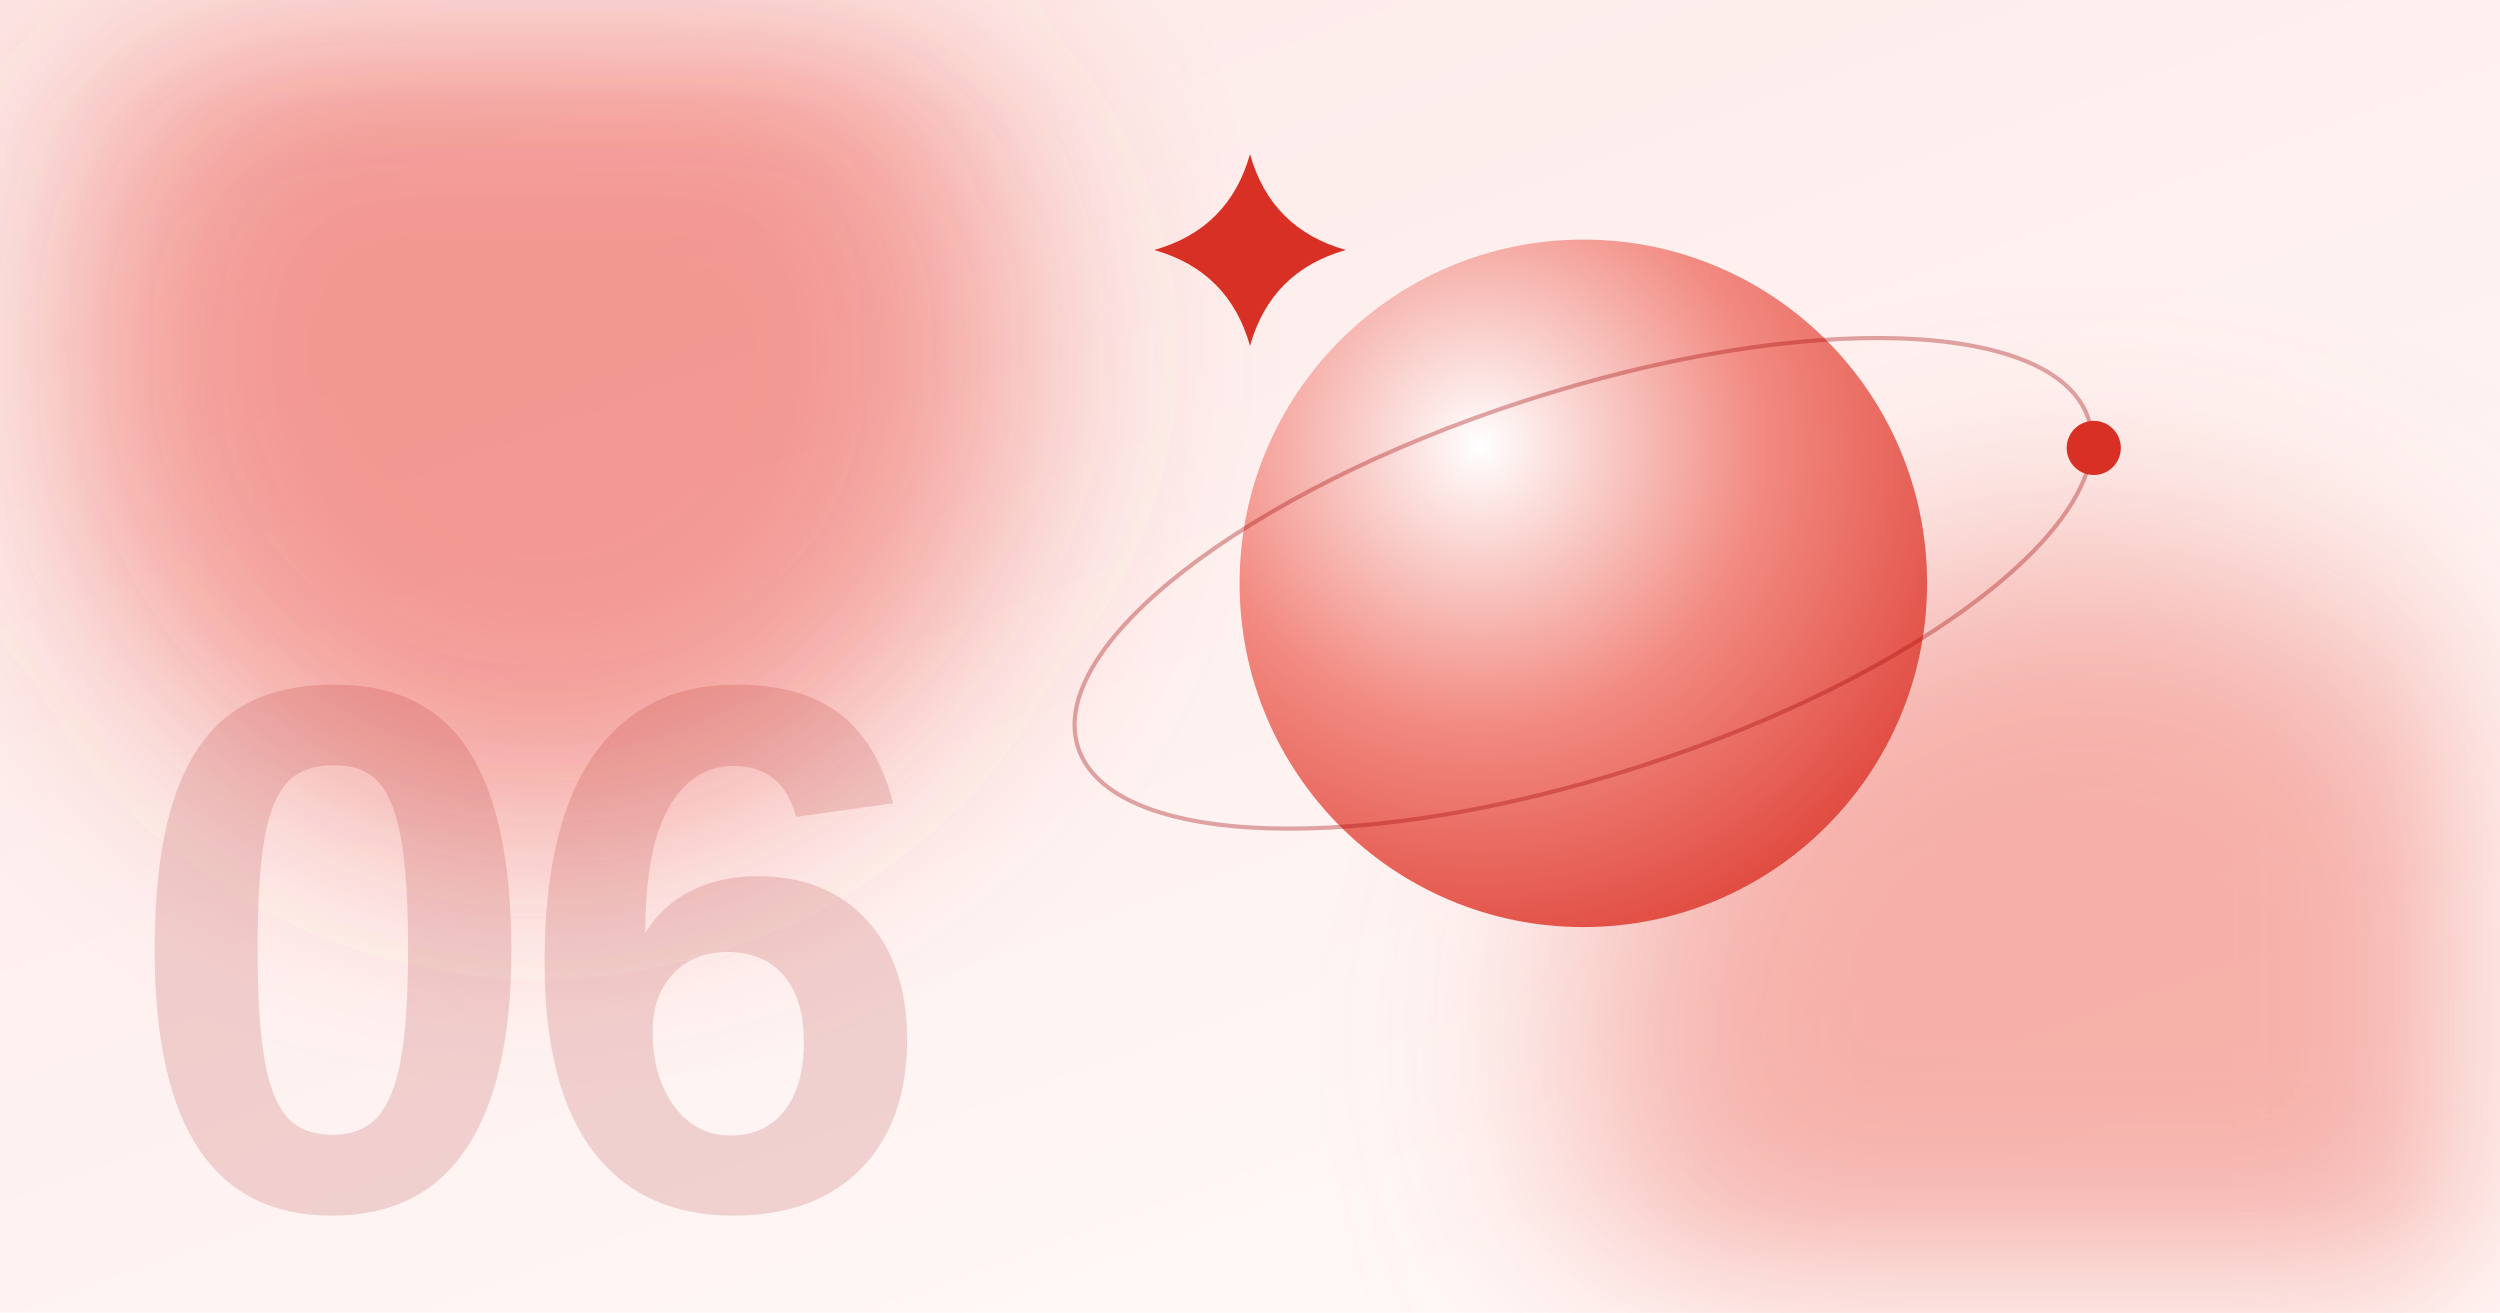
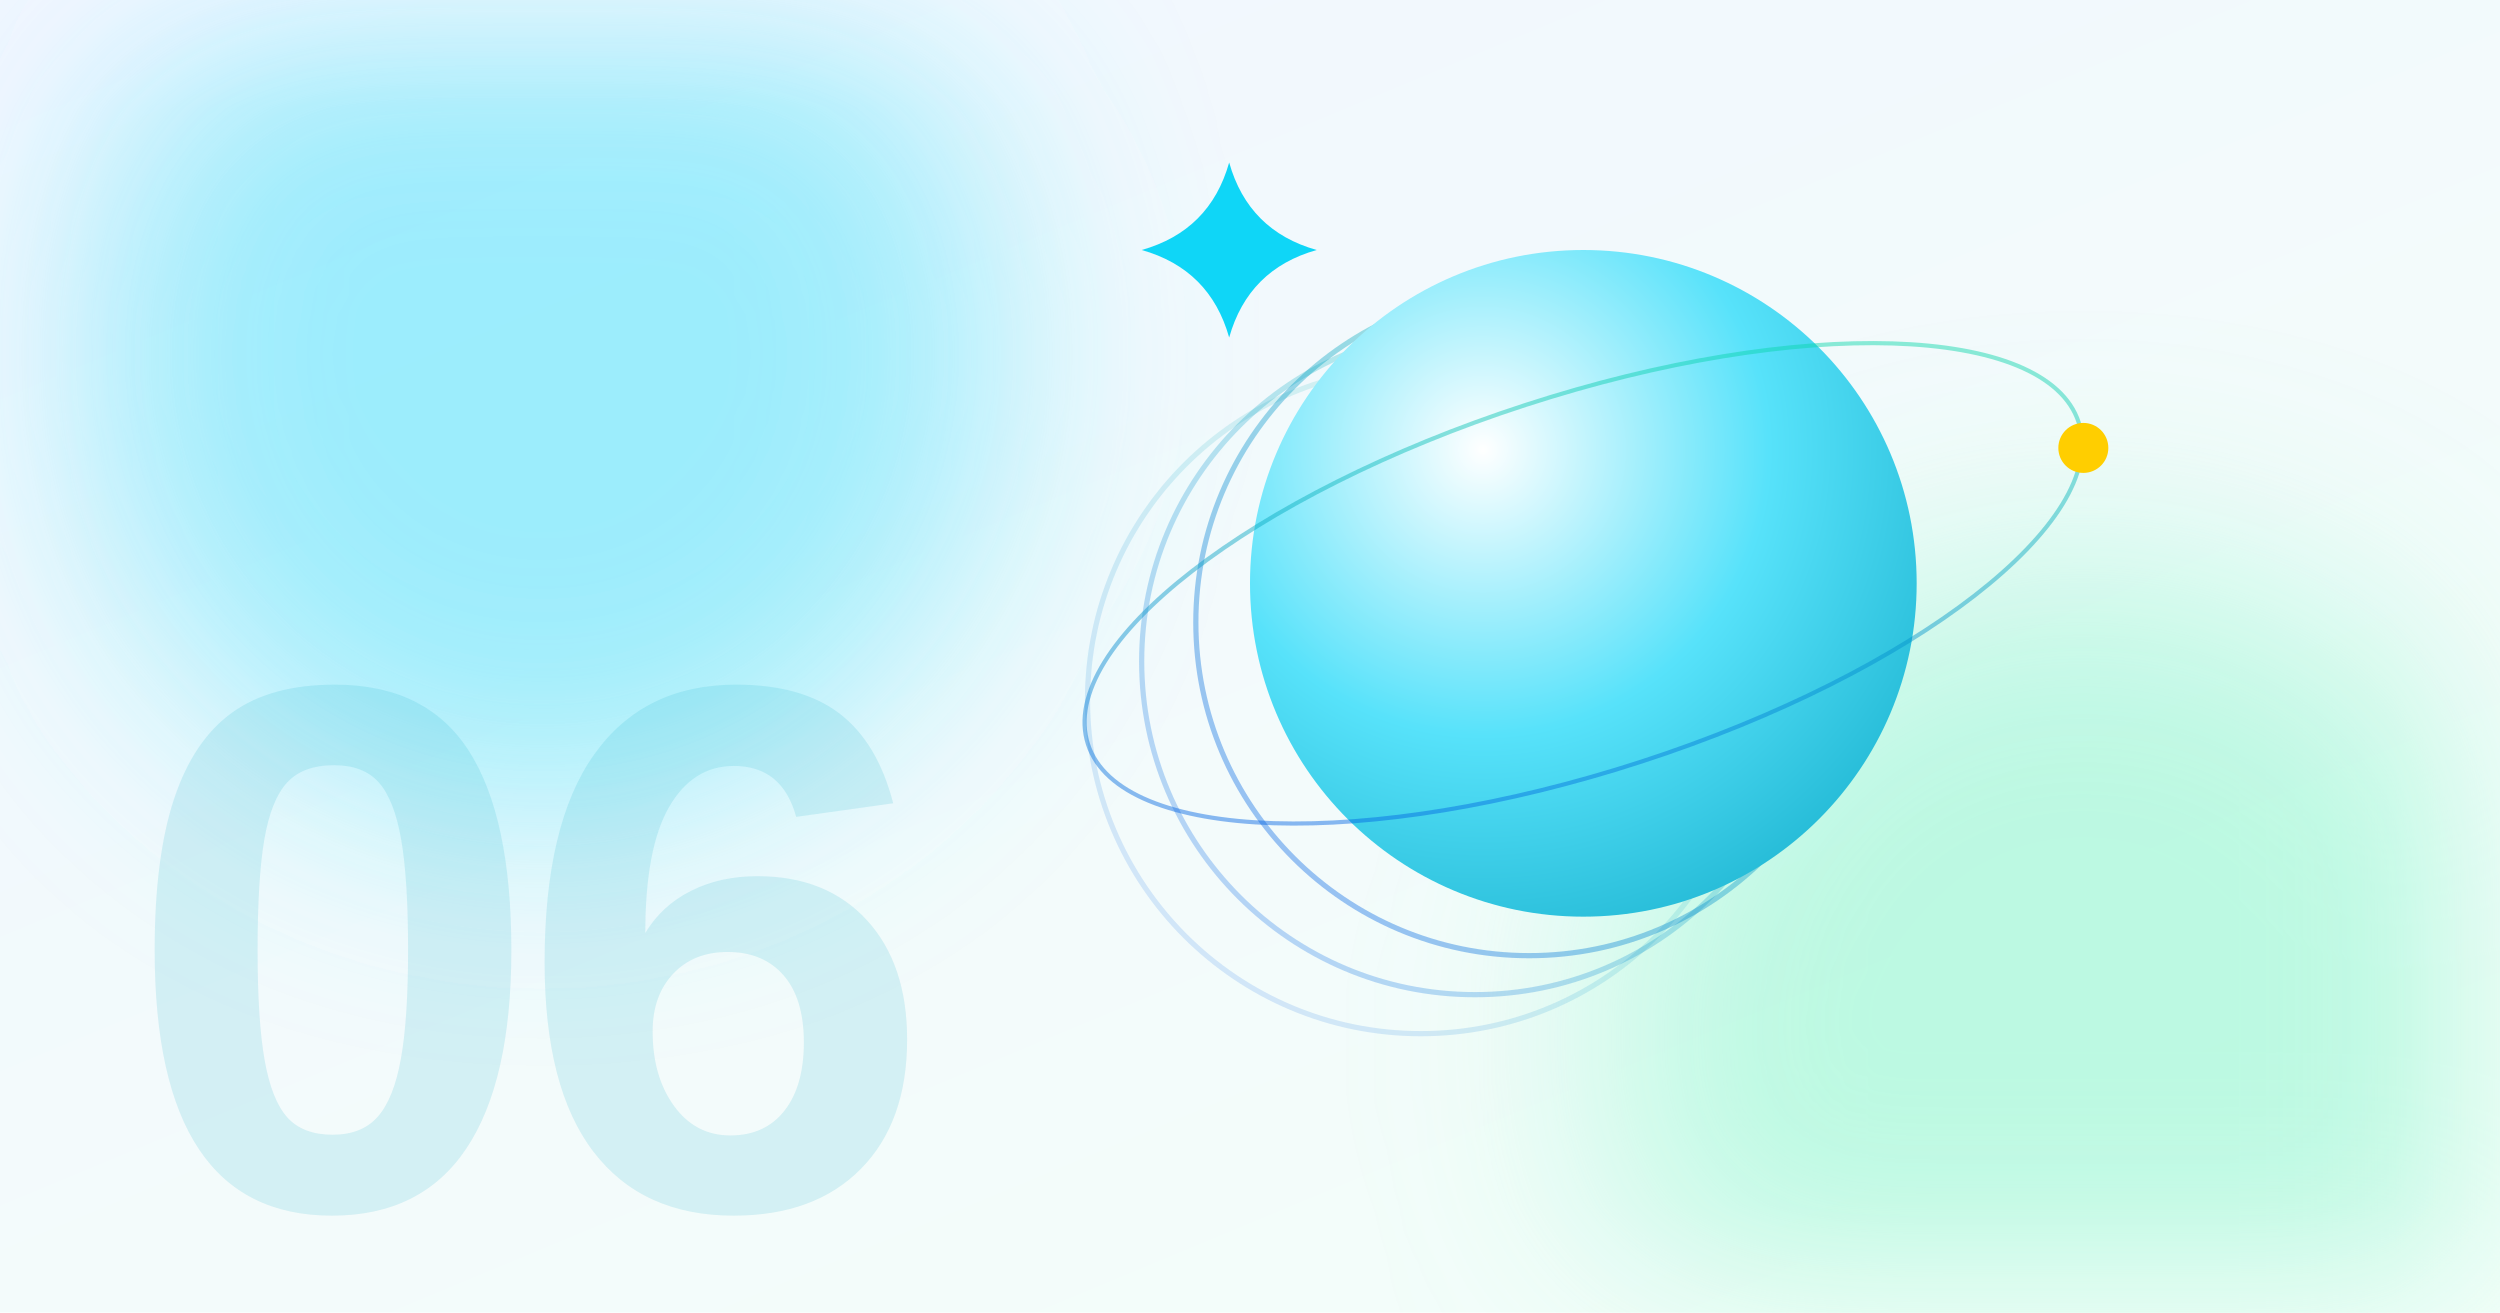
<svg xmlns="http://www.w3.org/2000/svg" viewBox="0 0 1200 630" font-family="Arial, Helvetica, sans-serif">
  <defs>
-     <linearGradient id="bg" x1="0" y1="0" x2="0.7" y2="1">
-       <stop offset="0" stop-color="#FCE8E6" />
-       <stop offset="1" stop-color="#FFF9F8" />
+     <linearGradient id="bg" x1="0" y1="0" x2="0.8" y2="1">
+       <stop offset="0" stop-color="#F2F6FF" />
+       <stop offset="1" stop-color="#F3FEF9" />
+     </linearGradient>
+     <linearGradient id="brand" x1="0" y1="1" x2="1" y2="0">
+       <stop offset="0" stop-color="#004aef" />
+       <stop offset="1" stop-color="#07ef9c" />
+     </linearGradient>
+     <linearGradient id="brandSoft" x1="0" y1="1" x2="1" y2="0">
+       <stop offset="0" stop-color="#7E9BF7" />
+       <stop offset="1" stop-color="#86F7CC" />
    </linearGradient>
    <filter id="soft" x="-60%" y="-60%" width="220%" height="220%">
      <feGaussianBlur stdDeviation="55" />
    </filter>
-     <filter id="softer" x="-80%" y="-80%" width="260%" height="260%">
-       <feGaussianBlur stdDeviation="26" />
-     </filter>
-     <radialGradient id="mse6" cx="0.35" cy="0.3" r="0.9">
+     <radialGradient id="mse6" cx="0.35" cy="0.3" r="0.95">
      <stop offset="0" stop-color="#FFFFFF" />
-       <stop offset="0.45" stop-color="#F28B82" />
-       <stop offset="1" stop-color="#D93025" />
+       <stop offset="0.45" stop-color="#57E2FA" />
+       <stop offset="1" stop-color="#0AA6C4" />
    </radialGradient>
    <style>
      .drift1 { animation: d1 18s ease-in-out infinite alternate; }
      .drift2 { animation: d2 24s ease-in-out infinite alternate; }
      @keyframes d1 { to { transform: translate(22px, -16px); } }
      @keyframes d2 { to { transform: translate(-18px, 14px); } }
      .float { animation: fl 12s ease-in-out infinite alternate; }
      @keyframes fl { to { transform: translateY(-12px); } }
      .spin { animation: sp 60s linear infinite; }
      @keyframes sp { to { transform: rotate(360deg); } }
      .sparkle { animation: sk 6s ease-in-out infinite alternate; }
      @keyframes sk { from { transform: scale(0.94); } to { transform: scale(1.08); } }
      @media (prefers-reduced-motion: reduce) { * { animation: none !important; } }
</style>
  </defs>
  <rect width="1200" height="630" fill="url(#bg)" />
-   <circle class="drift1" cx="260" cy="170" r="230" fill="#EA4335" fill-opacity="0.5" filter="url(#soft)" />
-   <circle class="drift2" cx="1000" cy="500" r="240" fill="#F28B82" fill-opacity="0.65" filter="url(#soft)" />
-   <circle cx="760" cy="280" r="165" fill="url(#mse6)" />
+   <circle class="drift1" cx="260" cy="170" r="220" fill="#57E2FA" fill-opacity="0.55" filter="url(#soft)" />
+   <circle class="drift2" cx="1000" cy="500" r="230" fill="#86F7CC" fill-opacity="0.5" filter="url(#soft)" />
+   <circle cx="682" cy="336.16" r="160" fill="none" stroke="url(#brand)" stroke-opacity="0.14" stroke-width="2.5" />
+   <circle cx="708" cy="317.44" r="160" fill="none" stroke="url(#brand)" stroke-opacity="0.26" stroke-width="2.5" />
+   <circle cx="734" cy="298.72" r="160" fill="none" stroke="url(#brand)" stroke-opacity="0.38" stroke-width="2.5" />
+   <circle cx="760" cy="280" r="160" fill="url(#mse6)" />
  <g class="spin" style="transform-origin:760px 280px">
-     <ellipse cx="760" cy="280" rx="255" ry="92" fill="none" stroke="#A50E0E" stroke-opacity="0.35" stroke-width="2" transform="rotate(-18 760 280)" />
-     <circle cx="1005" cy="215" r="13" fill="#D93025" />
+     <ellipse cx="760" cy="280" rx="250" ry="90" fill="none" stroke="url(#brand)" stroke-opacity="0.45" stroke-width="2" transform="rotate(-18 760 280)" />
+     <circle cx="1000" cy="215" r="12" fill="#ffce00" />
  </g>
-   <g class="sparkle" style="transform-origin:600px 120px">
-     <path d="M 600 74 Q 610.12 109.88 646 120 Q 610.12 130.12 600 166 Q 589.88 130.12 554 120 Q 589.88 109.88 600 74 Z" fill="#D93025" />
+   <g class="sparkle" style="transform-origin:590px 120px">
+     <path d="M 590 78 Q 599.24 110.76 632 120 Q 599.24 129.24 590 162 Q 580.76 129.24 548 120 Q 580.76 110.76 590 78 Z" fill="#0fd6f7" />
  </g>
-   <text x="60" y="580" font-size="360" font-weight="700" fill="#A50E0E" fill-opacity="0.16" letter-spacing="-12">06</text>
+   <text x="60" y="580" font-size="360" font-weight="700" fill="#0AA6C4" fill-opacity="0.14" letter-spacing="-12">06</text>
</svg>
